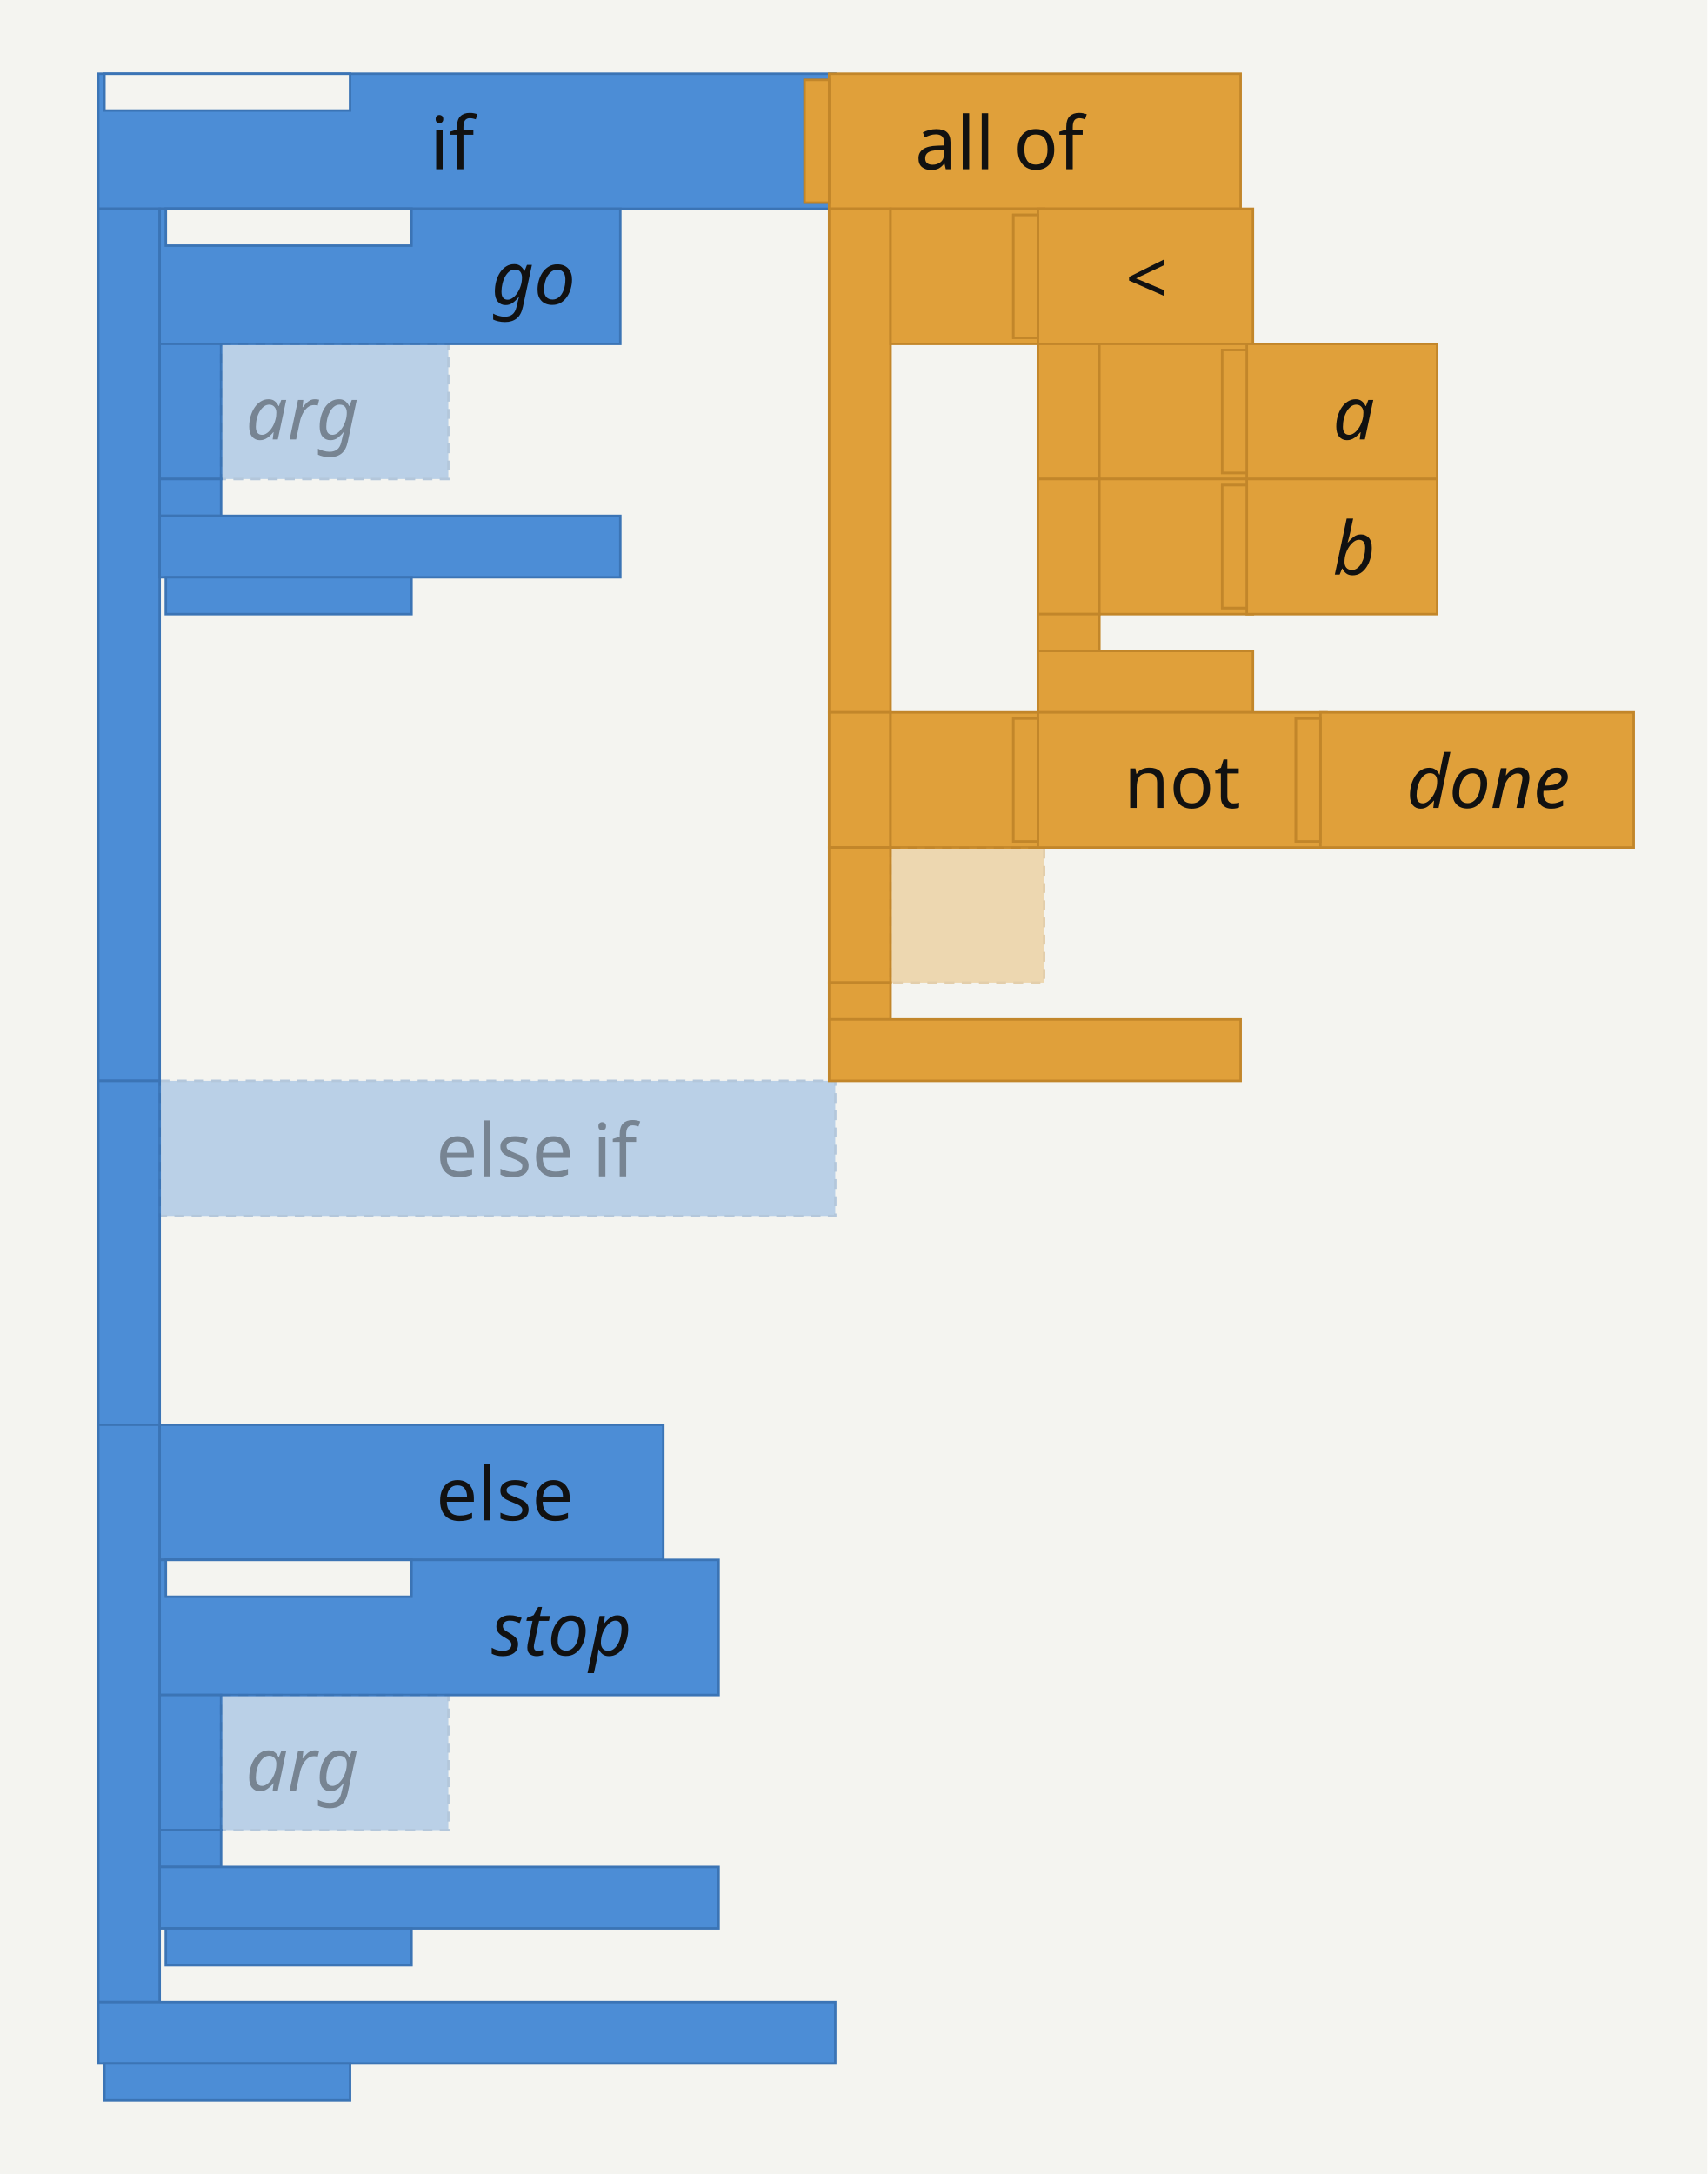
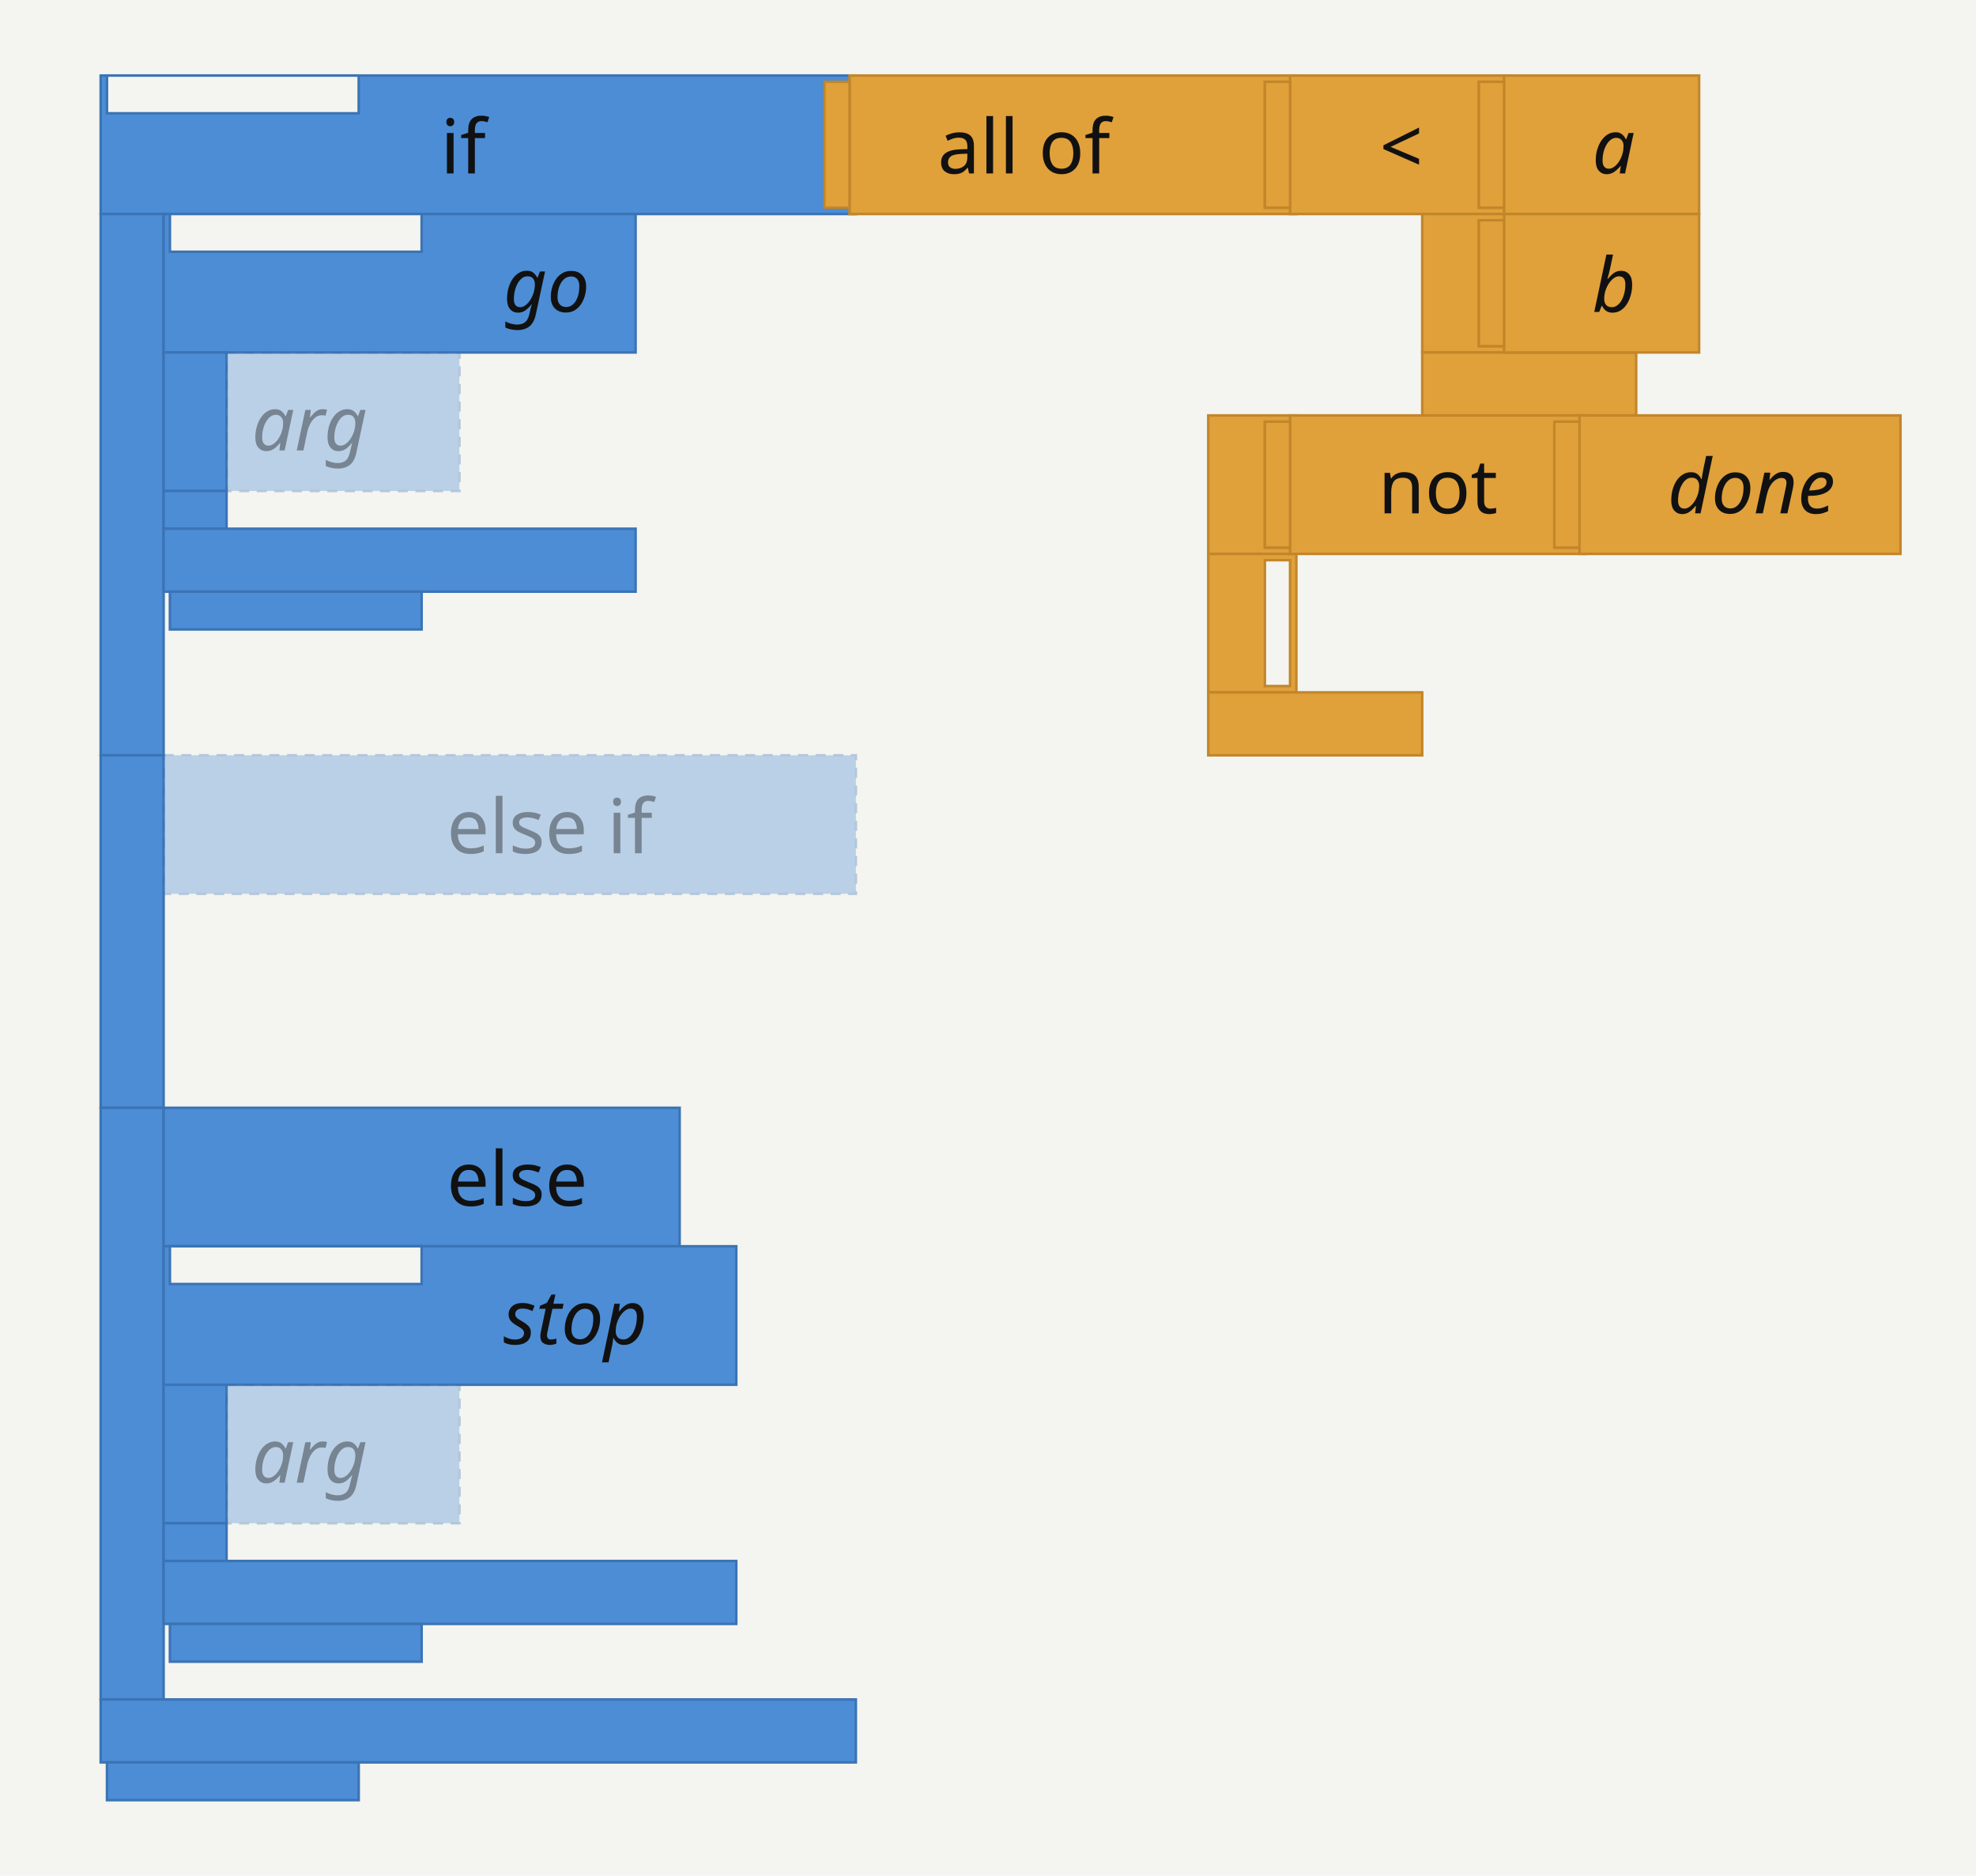
- <svg xmlns="http://www.w3.org/2000/svg" width="695" height="885" viewBox="0 0 695 885" font-family="sans-serif">
+ <svg xmlns="http://www.w3.org/2000/svg" width="785" height="745" viewBox="0 0 785 745" font-family="sans-serif">
  <rect width="100%" height="100%" fill="#f4f4f0" />
  <g transform="translate(40.0,30.0)">
    <g class="block if">
      <rect x="0" y="0" width="300" height="55" fill="#4c8dd6" stroke="#3b74b5" stroke-width="1" />
-       <rect x="0" y="55" width="25" height="355" fill="#4c8dd6" stroke="#3b74b5" stroke-width="1" />
-       <rect x="0" y="410" width="25" height="140" fill="#4c8dd6" stroke="#3b74b5" stroke-width="1" />
-       <rect x="25" y="410" width="275" height="55" fill="#4c8dd6" stroke="#3b74b5" stroke-width="1" opacity="0.35" stroke-dasharray="4 3" />
-       <rect x="0" y="550" width="25" height="235" fill="#4c8dd6" stroke="#3b74b5" stroke-width="1" />
-       <rect x="25" y="550" width="205" height="55" fill="#4c8dd6" stroke="#3b74b5" stroke-width="1" />
-       <rect x="0" y="785" width="300" height="25" fill="#4c8dd6" stroke="#3b74b5" stroke-width="1" />
+       <rect x="0" y="55" width="25" height="215" fill="#4c8dd6" stroke="#3b74b5" stroke-width="1" />
+       <rect x="0" y="270" width="25" height="140" fill="#4c8dd6" stroke="#3b74b5" stroke-width="1" />
+       <rect x="25" y="270" width="275" height="55" fill="#4c8dd6" stroke="#3b74b5" stroke-width="1" opacity="0.35" stroke-dasharray="4 3" />
+       <rect x="0" y="410" width="25" height="235" fill="#4c8dd6" stroke="#3b74b5" stroke-width="1" />
+       <rect x="25" y="410" width="205" height="55" fill="#4c8dd6" stroke="#3b74b5" stroke-width="1" />
+       <rect x="0" y="645" width="300" height="25" fill="#4c8dd6" stroke="#3b74b5" stroke-width="1" />
      <rect x="2.5" y="0" width="100" height="15" fill="#f4f4f0" stroke="#3b74b5" stroke-width="1" />
-       <rect x="2.5" y="810" width="100" height="15" fill="#4c8dd6" stroke="#3b74b5" stroke-width="1" />
+       <rect x="2.5" y="670" width="100" height="15" fill="#4c8dd6" stroke="#3b74b5" stroke-width="1" />
      <rect x="287.5" y="2.5" width="10" height="50" fill="#f4f4f0" stroke="#3b74b5" stroke-width="1" />
      <rect x="27.5" y="55" width="100" height="15" fill="#4c8dd6" stroke="#3b74b5" stroke-width="1" />
-       <rect x="27.5" y="605" width="100" height="15" fill="#4c8dd6" stroke="#3b74b5" stroke-width="1" />
+       <rect x="27.5" y="465" width="100" height="15" fill="#4c8dd6" stroke="#3b74b5" stroke-width="1" />
      <text x="135" y="38.9" font-size="30" fill="#111">if</text>
-       <text x="137.5" y="448.9" font-size="30" fill="#111" opacity="0.4">else if</text>
-       <text x="137.5" y="588.9" font-size="30" fill="#111">else</text>
+       <text x="137.5" y="308.9" font-size="30" fill="#111" opacity="0.4">else if</text>
+       <text x="137.5" y="448.9" font-size="30" fill="#111">else</text>
    </g>
    <g class="block and">
-       <rect x="297.5" y="0" width="167.5" height="55" fill="#e0a03a" stroke="#c2862a" stroke-width="1" />
-       <rect x="297.5" y="55" width="25" height="205" fill="#e0a03a" stroke="#c2862a" stroke-width="1" />
-       <rect x="322.5" y="55" width="62.5" height="55" fill="#e0a03a" stroke="#c2862a" stroke-width="1" />
-       <rect x="297.5" y="260" width="25" height="55" fill="#e0a03a" stroke="#c2862a" stroke-width="1" />
-       <rect x="322.5" y="260" width="62.5" height="55" fill="#e0a03a" stroke="#c2862a" stroke-width="1" />
-       <rect x="297.5" y="315" width="25" height="55" fill="#e0a03a" stroke="#c2862a" stroke-width="1" />
-       <rect x="322.5" y="315" width="62.5" height="55" fill="#e0a03a" stroke="#c2862a" stroke-width="1" opacity="0.35" stroke-dasharray="4 3" />
-       <rect x="297.5" y="370" width="25" height="15" fill="#e0a03a" stroke="#c2862a" stroke-width="1" />
-       <rect x="297.5" y="385" width="167.5" height="25" fill="#e0a03a" stroke="#c2862a" stroke-width="1" />
+       <rect x="297.5" y="0" width="177.5" height="55" fill="#e0a03a" stroke="#c2862a" stroke-width="1" />
+       <rect x="440" y="135" width="35" height="55" fill="#e0a03a" stroke="#c2862a" stroke-width="1" />
+       <rect x="440" y="190" width="35" height="55" fill="#e0a03a" stroke="#c2862a" stroke-width="1" />
+       <rect x="440" y="245" width="85" height="25" fill="#e0a03a" stroke="#c2862a" stroke-width="1" />
      <rect x="287.5" y="2.5" width="10" height="50" fill="#e0a03a" stroke="#c2862a" stroke-width="1" />
-       <rect x="372.5" y="57.5" width="10" height="50" fill="#f4f4f0" stroke="#c2862a" stroke-width="1" />
-       <rect x="372.5" y="262.5" width="10" height="50" fill="#f4f4f0" stroke="#c2862a" stroke-width="1" />
+       <rect x="462.5" y="2.5" width="10" height="50" fill="#f4f4f0" stroke="#c2862a" stroke-width="1" />
+       <rect x="462.5" y="137.5" width="10" height="50" fill="#f4f4f0" stroke="#c2862a" stroke-width="1" />
+       <rect x="462.5" y="192.5" width="10" height="50" fill="#f4f4f0" stroke="#c2862a" stroke-width="1" />
      <text x="332.5" y="38.9" font-size="30" fill="#111">all of</text>
    </g>
    <g class="block compare">
-       <rect x="382.5" y="55" width="87.5" height="55" fill="#e0a03a" stroke="#c2862a" stroke-width="1" />
-       <rect x="382.5" y="110" width="25" height="55" fill="#e0a03a" stroke="#c2862a" stroke-width="1" />
-       <rect x="407.5" y="110" width="62.5" height="55" fill="#e0a03a" stroke="#c2862a" stroke-width="1" />
-       <rect x="382.5" y="165" width="25" height="55" fill="#e0a03a" stroke="#c2862a" stroke-width="1" />
-       <rect x="407.5" y="165" width="62.5" height="55" fill="#e0a03a" stroke="#c2862a" stroke-width="1" />
-       <rect x="382.5" y="220" width="25" height="15" fill="#e0a03a" stroke="#c2862a" stroke-width="1" />
-       <rect x="382.5" y="235" width="87.5" height="25" fill="#e0a03a" stroke="#c2862a" stroke-width="1" />
-       <rect x="372.5" y="57.5" width="10" height="50" fill="#e0a03a" stroke="#c2862a" stroke-width="1" />
-       <rect x="457.5" y="112.5" width="10" height="50" fill="#f4f4f0" stroke="#c2862a" stroke-width="1" />
-       <rect x="457.5" y="167.5" width="10" height="50" fill="#f4f4f0" stroke="#c2862a" stroke-width="1" />
-       <text x="417.5" y="93.9" font-size="30" fill="#111" font-style="italic">&lt;</text>
+       <rect x="472.5" y="0" width="87.5" height="55" fill="#e0a03a" stroke="#c2862a" stroke-width="1" />
+       <rect x="525" y="55" width="35" height="55" fill="#e0a03a" stroke="#c2862a" stroke-width="1" />
+       <rect x="525" y="110" width="85" height="25" fill="#e0a03a" stroke="#c2862a" stroke-width="1" />
+       <rect x="462.5" y="2.5" width="10" height="50" fill="#e0a03a" stroke="#c2862a" stroke-width="1" />
+       <rect x="547.5" y="2.5" width="10" height="50" fill="#f4f4f0" stroke="#c2862a" stroke-width="1" />
+       <rect x="547.5" y="57.5" width="10" height="50" fill="#f4f4f0" stroke="#c2862a" stroke-width="1" />
+       <text x="507.5" y="38.9" font-size="30" fill="#111" font-style="italic">&lt;</text>
    </g>
    <g class="block value">
-       <rect x="467.5" y="110" width="77.5" height="55" fill="#e0a03a" stroke="#c2862a" stroke-width="1" />
-       <rect x="457.5" y="112.5" width="10" height="50" fill="#e0a03a" stroke="#c2862a" stroke-width="1" />
-       <text x="502.5" y="148.9" font-size="30" fill="#111" font-style="italic">a</text>
+       <rect x="557.5" y="0" width="77.5" height="55" fill="#e0a03a" stroke="#c2862a" stroke-width="1" />
+       <rect x="547.5" y="2.5" width="10" height="50" fill="#e0a03a" stroke="#c2862a" stroke-width="1" />
+       <text x="592.5" y="38.9" font-size="30" fill="#111" font-style="italic">a</text>
    </g>
    <g class="block value">
-       <rect x="467.5" y="165" width="77.5" height="55" fill="#e0a03a" stroke="#c2862a" stroke-width="1" />
-       <rect x="457.5" y="167.5" width="10" height="50" fill="#e0a03a" stroke="#c2862a" stroke-width="1" />
-       <text x="502.5" y="203.9" font-size="30" fill="#111" font-style="italic">b</text>
+       <rect x="557.5" y="55" width="77.5" height="55" fill="#e0a03a" stroke="#c2862a" stroke-width="1" />
+       <rect x="547.5" y="57.5" width="10" height="50" fill="#e0a03a" stroke="#c2862a" stroke-width="1" />
+       <text x="592.5" y="93.9" font-size="30" fill="#111" font-style="italic">b</text>
    </g>
    <g class="block not">
-       <rect x="382.5" y="260" width="117.5" height="55" fill="#e0a03a" stroke="#c2862a" stroke-width="1" />
-       <rect x="372.5" y="262.5" width="10" height="50" fill="#e0a03a" stroke="#c2862a" stroke-width="1" />
-       <rect x="487.5" y="262.5" width="10" height="50" fill="#f4f4f0" stroke="#c2862a" stroke-width="1" />
-       <text x="417.5" y="298.9" font-size="30" fill="#111">not</text>
+       <rect x="472.5" y="135" width="117.5" height="55" fill="#e0a03a" stroke="#c2862a" stroke-width="1" />
+       <rect x="462.5" y="137.5" width="10" height="50" fill="#e0a03a" stroke="#c2862a" stroke-width="1" />
+       <rect x="577.5" y="137.5" width="10" height="50" fill="#f4f4f0" stroke="#c2862a" stroke-width="1" />
+       <text x="507.5" y="173.9" font-size="30" fill="#111">not</text>
    </g>
    <g class="block value">
-       <rect x="497.5" y="260" width="127.5" height="55" fill="#e0a03a" stroke="#c2862a" stroke-width="1" />
-       <rect x="487.5" y="262.5" width="10" height="50" fill="#e0a03a" stroke="#c2862a" stroke-width="1" />
-       <text x="532.5" y="298.9" font-size="30" fill="#111" font-style="italic">done</text>
+       <rect x="587.5" y="135" width="127.5" height="55" fill="#e0a03a" stroke="#c2862a" stroke-width="1" />
+       <rect x="577.5" y="137.5" width="10" height="50" fill="#e0a03a" stroke="#c2862a" stroke-width="1" />
+       <text x="622.5" y="173.9" font-size="30" fill="#111" font-style="italic">done</text>
    </g>
    <g class="block call">
      <rect x="25" y="55" width="187.5" height="55" fill="#4c8dd6" stroke="#3b74b5" stroke-width="1" />
      <rect x="25" y="110" width="25" height="55" fill="#4c8dd6" stroke="#3b74b5" stroke-width="1" />
      <rect x="50" y="110" width="92.5" height="55" fill="#4c8dd6" stroke="#3b74b5" stroke-width="1" opacity="0.35" stroke-dasharray="4 3" />
      <rect x="25" y="165" width="25" height="15" fill="#4c8dd6" stroke="#3b74b5" stroke-width="1" />
      <rect x="25" y="180" width="187.5" height="25" fill="#4c8dd6" stroke="#3b74b5" stroke-width="1" />
      <rect x="27.5" y="55" width="100" height="15" fill="#f4f4f0" stroke="#3b74b5" stroke-width="1" />
      <rect x="27.5" y="205" width="100" height="15" fill="#4c8dd6" stroke="#3b74b5" stroke-width="1" />
      <text x="160" y="93.9" font-size="30" fill="#111" font-style="italic">go</text>
      <text x="60" y="148.9" font-size="30" fill="#111" font-style="italic" opacity="0.4">arg</text>
    </g>
    <g class="block call">
-       <rect x="25" y="605" width="227.5" height="55" fill="#4c8dd6" stroke="#3b74b5" stroke-width="1" />
-       <rect x="25" y="660" width="25" height="55" fill="#4c8dd6" stroke="#3b74b5" stroke-width="1" />
-       <rect x="50" y="660" width="92.5" height="55" fill="#4c8dd6" stroke="#3b74b5" stroke-width="1" opacity="0.35" stroke-dasharray="4 3" />
-       <rect x="25" y="715" width="25" height="15" fill="#4c8dd6" stroke="#3b74b5" stroke-width="1" />
-       <rect x="25" y="730" width="227.5" height="25" fill="#4c8dd6" stroke="#3b74b5" stroke-width="1" />
-       <rect x="27.5" y="605" width="100" height="15" fill="#f4f4f0" stroke="#3b74b5" stroke-width="1" />
-       <rect x="27.5" y="755" width="100" height="15" fill="#4c8dd6" stroke="#3b74b5" stroke-width="1" />
-       <text x="160" y="643.9" font-size="30" fill="#111" font-style="italic">stop</text>
-       <text x="60" y="698.9" font-size="30" fill="#111" font-style="italic" opacity="0.4">arg</text>
+       <rect x="25" y="465" width="227.5" height="55" fill="#4c8dd6" stroke="#3b74b5" stroke-width="1" />
+       <rect x="25" y="520" width="25" height="55" fill="#4c8dd6" stroke="#3b74b5" stroke-width="1" />
+       <rect x="50" y="520" width="92.5" height="55" fill="#4c8dd6" stroke="#3b74b5" stroke-width="1" opacity="0.35" stroke-dasharray="4 3" />
+       <rect x="25" y="575" width="25" height="15" fill="#4c8dd6" stroke="#3b74b5" stroke-width="1" />
+       <rect x="25" y="590" width="227.5" height="25" fill="#4c8dd6" stroke="#3b74b5" stroke-width="1" />
+       <rect x="27.5" y="465" width="100" height="15" fill="#f4f4f0" stroke="#3b74b5" stroke-width="1" />
+       <rect x="27.5" y="615" width="100" height="15" fill="#4c8dd6" stroke="#3b74b5" stroke-width="1" />
+       <text x="160" y="503.9" font-size="30" fill="#111" font-style="italic">stop</text>
+       <text x="60" y="558.9" font-size="30" fill="#111" font-style="italic" opacity="0.4">arg</text>
    </g>
  </g>
</svg>
